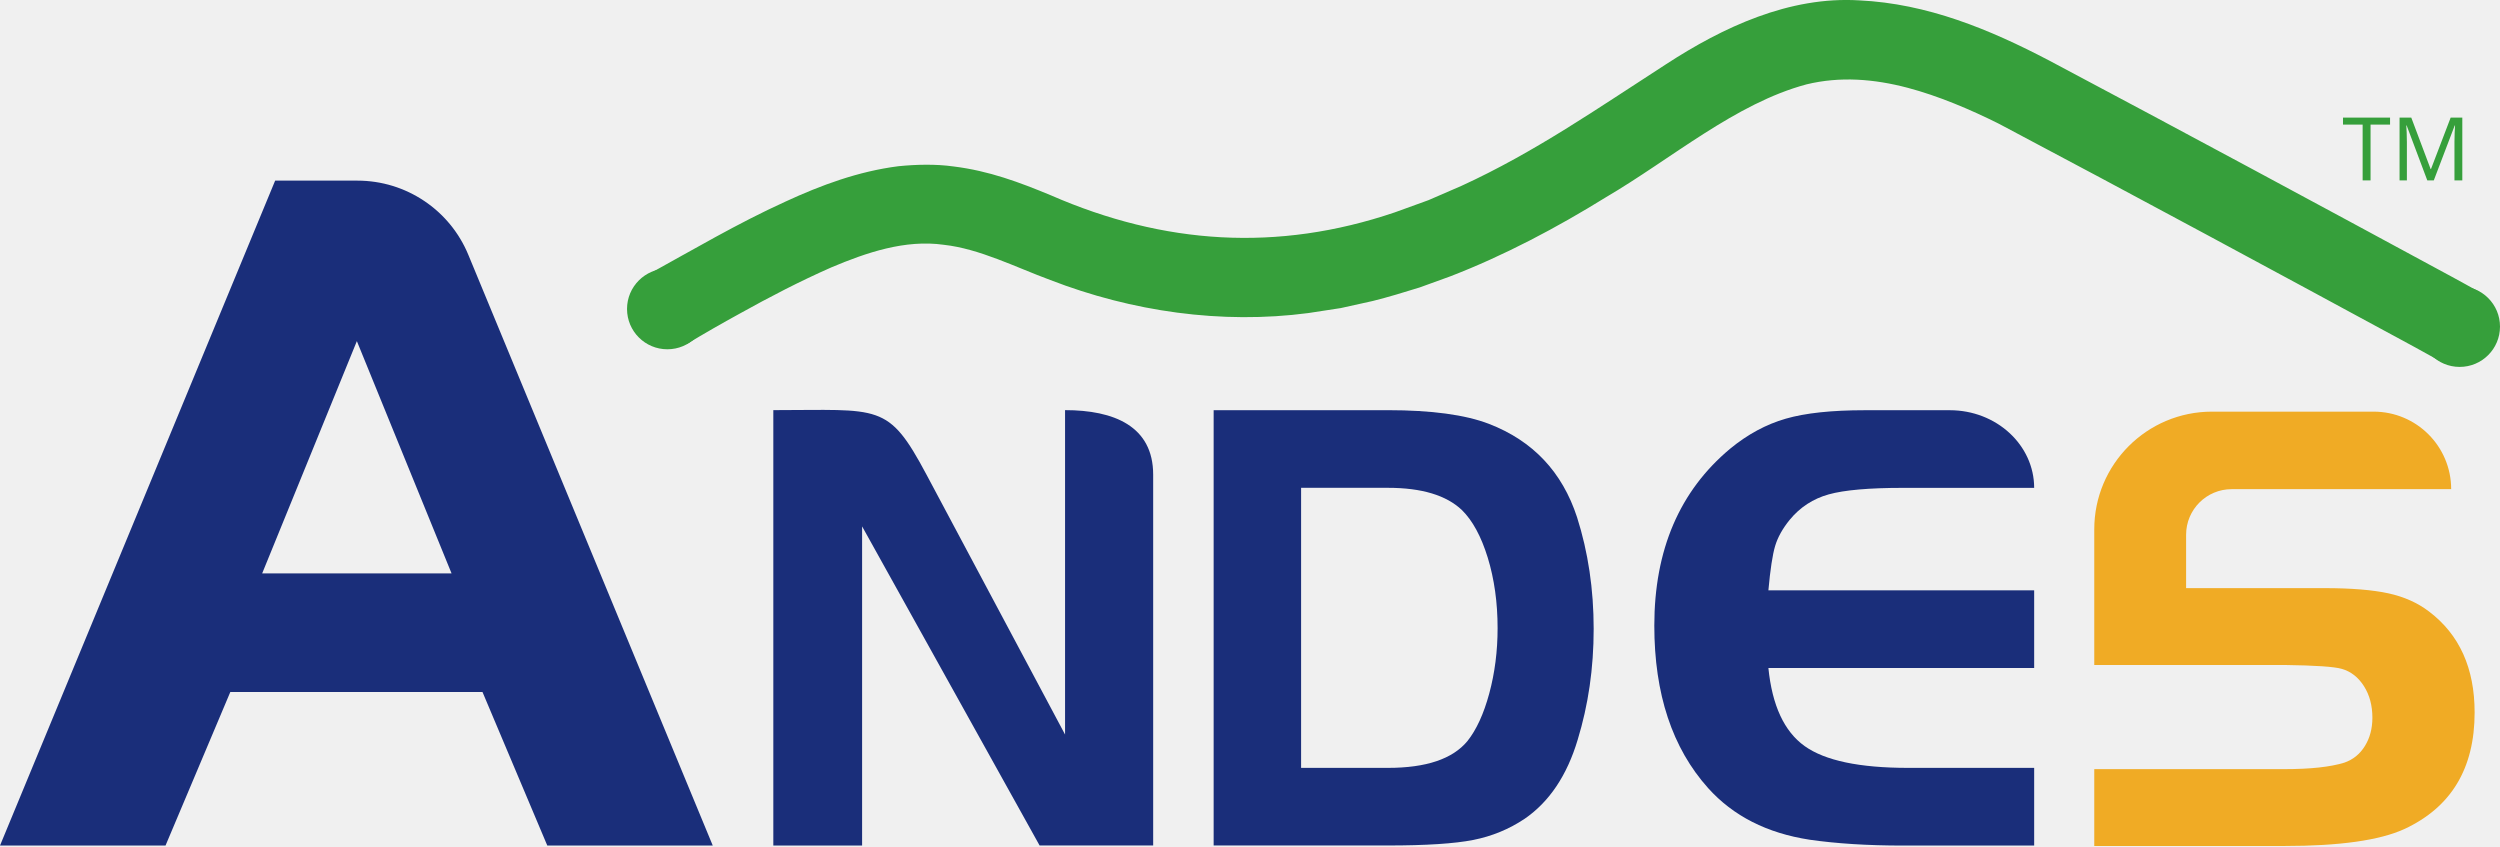
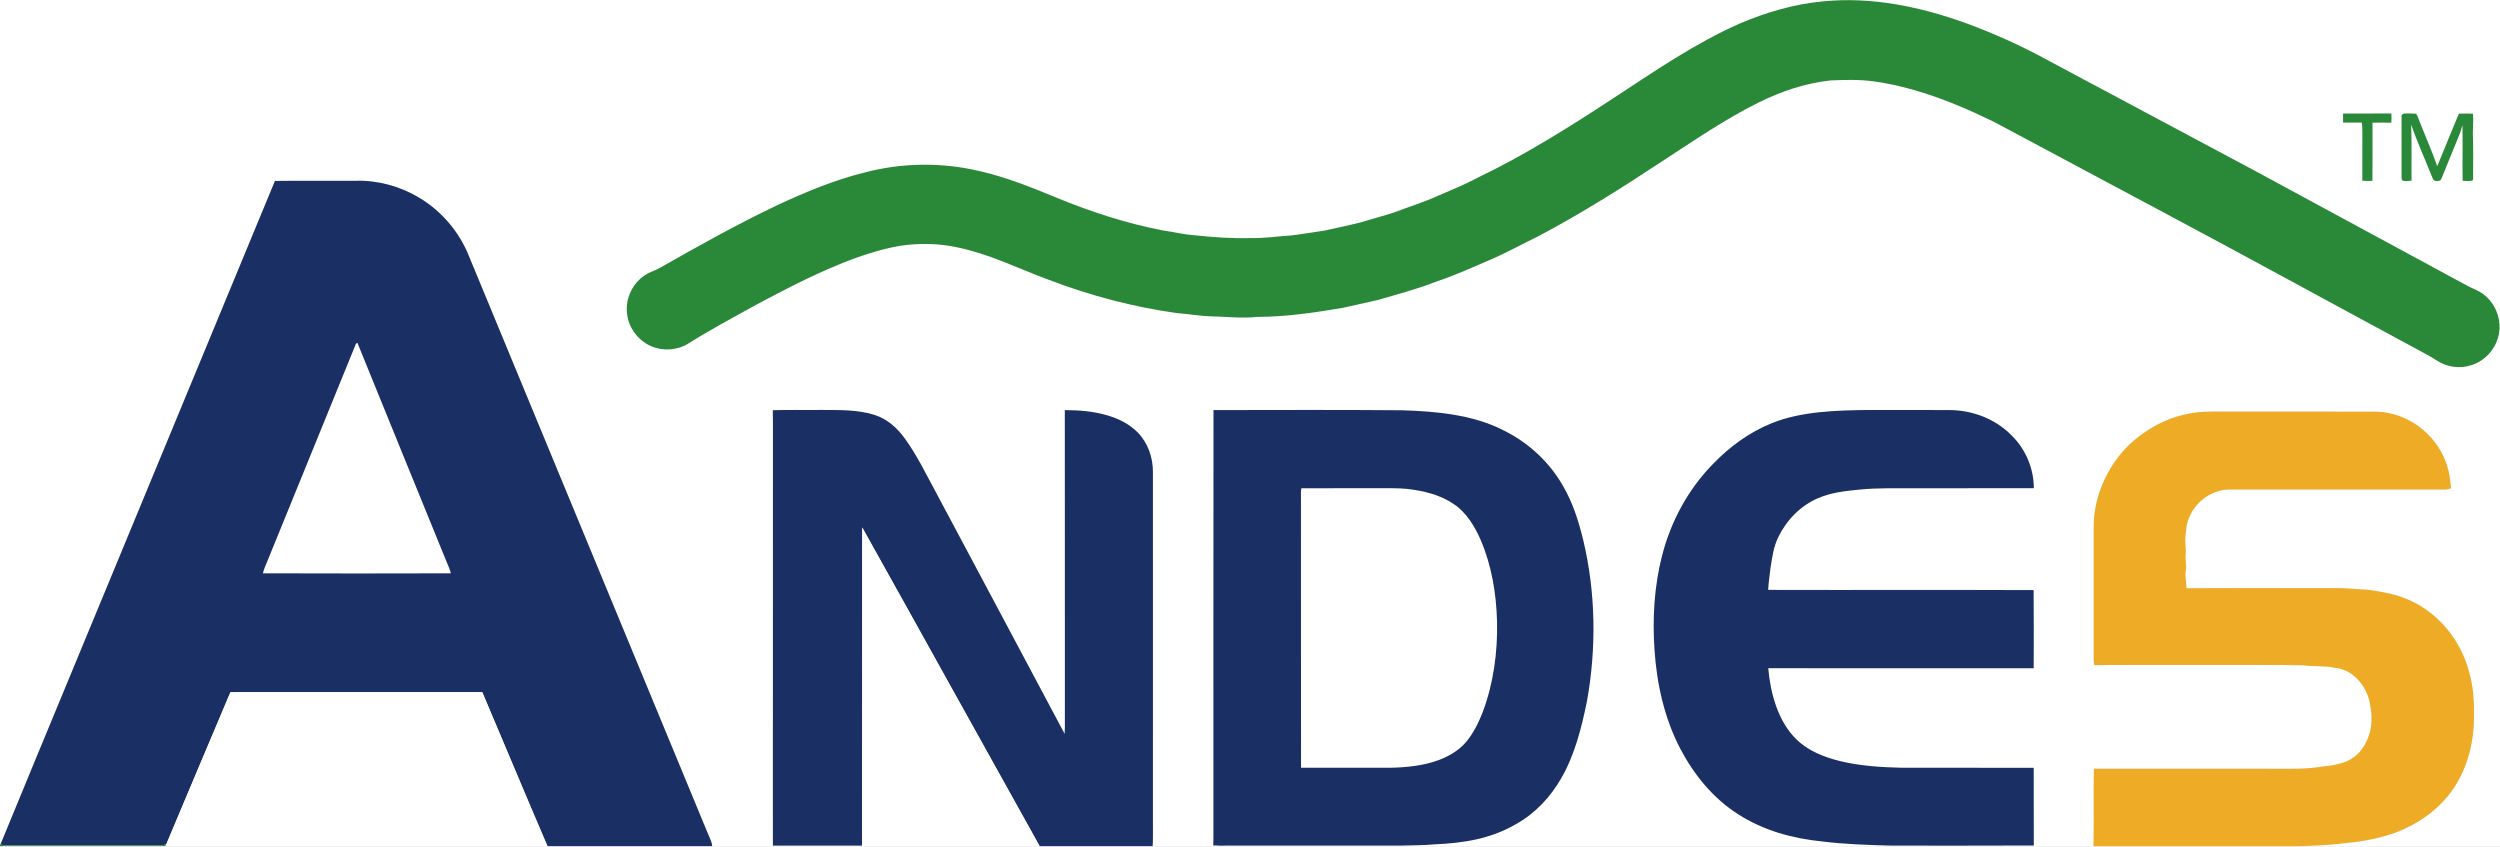
- <svg xmlns="http://www.w3.org/2000/svg" id="_圖層_1" data-name="圖層 1" viewBox="0 0 596.94 202.01">
-   <defs>
-     <style> .cls-1 { fill: #1a2e7a; } .cls-2 { font-family: MicrosoftJhengHeiBold, 'Microsoft JhengHei'; font-size: 21px; } .cls-2, .cls-3 { fill: #369f3b; } .cls-4 { fill: #f0ab25; } </style>
-   </defs>
-   <path class="cls-1" d="M0,201.9L65.7,43.13h19.64c11.6,0,22.05,6.99,26.48,17.7l58.37,141.07h-39.51l-15.47-36.66h-60.22l-15.47,36.66H0ZM85.21,81.45l-22.61,55.46h45.22l-22.61-55.46Z" />
-   <path class="cls-1" d="M205.85,125.68v76.21h-21.2v-103.96c25.54,0,27.38-1.85,36.58,15.41,9.2,17.26,33.08,62.05,33.08,62.05v-77.46c11.62,0,21.04,3.79,21.04,15.41v88.54h-27.12l-42.39-76.21Z" />
-   <path class="cls-1" d="M289.79,97.94h41.62c10.39,0,18.44,1.09,24.12,3.27,10.49,4.05,17.5,11.48,21.03,22.29,2.65,8.31,3.97,17.2,3.97,26.65s-1.28,18.18-3.82,26.49c-2.55,8.52-6.77,14.81-12.65,18.86-3.73,2.49-7.82,4.18-12.28,5.06-4.46.88-11.25,1.32-20.37,1.32h-41.62v-103.95ZM310.67,116.49v66.86h20.74c9.12,0,15.44-2.13,18.97-6.39,2.15-2.7,3.9-6.49,5.22-11.38,1.32-4.88,1.99-10.08,1.99-15.59,0-6.13-.79-11.74-2.35-16.83-1.57-5.09-3.63-8.88-6.18-11.38-3.73-3.53-9.61-5.3-17.65-5.3h-20.74Z" />
-   <path class="cls-1" d="M485.71,116.49h-31.3c-8.12,0-14.05.52-17.77,1.56-3.72,1.04-6.83,3.06-9.31,6.08-1.69,2.08-2.85,4.16-3.47,6.23-.62,2.08-1.16,5.61-1.61,10.6h63.46v18.55h-63.46c.9,8.94,3.78,15.14,8.63,18.62,4.85,3.48,13.09,5.22,24.71,5.22h30.12v18.55h-31.3c-8.46,0-15.91-.47-22.34-1.4-10.15-1.56-18.22-5.66-24.2-12.31-8.58-9.56-12.86-22.5-12.86-38.81,0-18.08,6.03-32.16,18.11-42.24,4.17-3.43,8.6-5.82,13.28-7.17,4.68-1.35,10.97-2.02,18.87-2.02h20.3c11.12,0,20.14,8.3,20.14,18.55" />
-   <path class="cls-4" d="M585.28,116.8h-52.41c-6.01,0-10.88,4.87-10.88,10.88v12.75h32.97c6.43,0,11.53.42,15.32,1.24,3.78.83,7.02,2.28,9.72,4.35,7.26,5.5,10.88,13.53,10.88,24.1,0,13.38-5.6,22.65-16.79,27.84-5.91,2.7-15.45,4.04-28.62,4.04h-45.41v-18.35h45.41c6.22,0,10.99-.52,14.31-1.55,2.07-.72,3.71-2.04,4.9-3.97,1.19-1.92,1.79-4.17,1.79-6.76,0-2.9-.67-5.42-2.02-7.54-1.35-2.12-3.11-3.5-5.29-4.12-1.76-.52-6.32-.83-13.69-.93h-45.41v-32.39c0-15.52,12.58-28.1,28.1-28.1h38.61c10.22,0,18.51,8.28,18.51,18.51" />
-   <path class="cls-3" d="M154.6,65.62c10.88-5.99,21.57-12.31,32.92-17.47,8.51-3.93,17.39-7.23,26.99-8.46,4.29-.43,8.91-.54,13.13.05,8.53,1.05,15.77,3.78,23.32,6.91,26.96,11.76,54.07,13.56,82.08,4.06,2.32-.84,5.72-2.08,8.03-2.91,1.03-.45,6.74-2.92,7.89-3.42,17.49-8.01,32.54-18.52,48.91-29.08C411.39,6.51,427.22-.93,443.94.09c16.25.76,31.15,6.93,45.27,14.32,31.54,16.73,64.86,34.69,96.28,51.7,2.17,1.19,4.22,2.3,6.64,3.67,0,0-9.64,16.37-9.64,16.37,0,0-6.1-3.37-6.1-3.37-32.38-17.54-66.67-36.07-99.12-53.24-6.86-3.43-14.44-6.64-21.77-8.58-8.07-2.12-16.12-2.76-24.13-.82-16.97,4.53-32.23,17.76-47.95,26.98-11.71,7.25-24.29,13.92-37.19,18.89-1.81.65-5.45,1.98-7.26,2.63-3.56,1.11-7.57,2.33-11.19,3.23,0,0-7.62,1.69-7.62,1.69l-7.75,1.19c-20.77,2.74-42.19-.37-61.62-7.89-8.2-3.02-16.9-7.47-25.44-8.41-9.19-1.3-18.44,1.84-26.88,5.41-7.45,3.28-14.76,7.08-21.91,11.06-4.17,2.28-8.35,4.68-12.46,7.15,0,0-9.51-16.45-9.51-16.45h0Z" />
-   <path class="cls-3" d="M168.98,73.77c0,5.32-4.31,9.63-9.63,9.63s-9.63-4.31-9.63-9.63,4.31-9.63,9.63-9.63,9.63,4.31,9.63,9.63Z" />
-   <path class="cls-3" d="M596.94,77.98c0,5.32-4.31,9.63-9.63,9.63s-9.63-4.31-9.63-9.63,4.31-9.63,9.63-9.63,9.63,4.31,9.63,9.63Z" />
-   <text class="cls-2" transform="translate(559.25 43.08)">
-     <tspan x="0" y="0">TM</tspan>
-   </text>
+ <svg xmlns="http://www.w3.org/2000/svg" version="1.1" viewBox="0 0 1758 595" width="1758.0pt" height="595.0pt">
+   <path d="M 0.00 0.00 L 1758.00 0.00 L 1758.00 595.00 L 1615.80 595.00 C 1627.58 594.73 1639.31 594.23 1650.99 592.66 C 1662.46 591.58 1673.97 589.27 1684.82 585.36 C 1698.39 580.21 1711.30 571.81 1720.63 560.61 C 1734.22 544.71 1740.12 522.62 1739.68 502.00 C 1739.83 491.99 1739.04 482.16 1736.27 472.51 C 1730.66 451.20 1716.10 432.52 1696.14 422.90 C 1686.39 418.04 1675.72 416.26 1665.01 414.71 C 1657.64 414.51 1650.39 413.41 1643.00 413.58 C 1607.86 413.60 1572.69 413.44 1537.56 413.66 C 1537.36 409.16 1536.35 405.33 1537.09 400.99 C 1537.80 397.25 1536.43 393.73 1536.93 390.02 C 1537.39 386.01 1536.36 382.04 1536.73 378.00 C 1537.21 372.75 1537.41 367.83 1539.81 363.06 C 1544.02 353.23 1553.41 346.21 1563.89 344.45 C 1566.90 344.11 1569.98 344.25 1573.00 344.23 C 1621.66 344.25 1670.35 344.21 1719.00 344.25 C 1720.66 344.34 1722.05 343.82 1723.59 343.32 C 1722.88 337.01 1722.29 330.94 1719.92 325.00 C 1712.51 304.76 1692.68 289.97 1671.00 289.49 C 1632.35 289.37 1593.66 289.47 1555.00 289.44 C 1541.68 289.35 1528.50 292.50 1516.73 298.75 C 1507.52 303.86 1499.01 310.04 1492.18 318.13 C 1479.84 332.69 1472.04 351.80 1472.31 371.00 C 1472.27 400.67 1472.32 430.34 1472.29 460.00 C 1472.22 462.58 1472.27 465.12 1472.54 467.69 C 1510.01 467.46 1547.53 467.67 1585.00 467.60 C 1596.62 467.60 1608.27 467.55 1619.88 467.84 C 1627.29 468.89 1634.66 467.94 1642.02 469.61 C 1655.18 470.78 1665.14 483.51 1666.72 496.00 C 1668.65 505.08 1667.84 514.94 1663.23 523.12 C 1660.22 528.91 1655.01 533.63 1648.87 535.88 C 1644.36 537.44 1639.75 538.44 1634.99 538.80 C 1627.06 540.12 1619.04 540.68 1611.00 540.60 C 1564.80 540.60 1518.60 540.63 1472.40 540.58 C 1472.06 558.71 1472.58 576.89 1472.14 595.00 L 810.53 595.00 C 810.89 590.32 810.69 585.69 810.74 581.00 C 810.73 498.00 810.75 415.00 810.73 332.00 C 810.79 321.72 807.22 311.46 799.98 304.03 C 794.09 298.17 786.79 294.47 778.87 292.16 C 769.26 289.24 758.76 288.42 748.77 288.40 C 748.87 361.26 748.77 434.14 748.82 507.00 C 748.84 510.02 748.82 513.04 748.65 516.06 C 718.40 459.12 687.98 402.24 657.67 345.33 C 650.99 333.01 644.65 319.93 636.42 308.56 C 631.00 300.98 624.14 294.77 615.14 291.83 C 603.34 287.95 589.33 288.35 577.00 288.28 C 565.82 288.46 554.60 288.06 543.43 288.48 C 543.53 291.32 543.55 294.16 543.53 297.00 C 543.49 396.21 543.56 495.42 543.49 594.62 C 564.40 594.67 585.30 594.65 606.20 594.63 L 606.20 595.00 L 500.82 595.00 C 500.65 592.25 499.37 590.01 498.34 587.52 C 442.25 451.98 386.16 316.44 330.09 180.89 C 323.28 163.34 310.51 148.27 294.28 138.72 C 281.02 130.90 265.42 126.63 250.00 127.13 C 231.12 127.21 212.20 126.99 193.33 127.24 C 146.67 239.83 100.01 352.71 53.40 465.35 C 35.74 508.12 17.93 550.85 0.38 593.66 L 0.00 593.23 L 0.00 0.00 Z" fill="#ffffff" />
+   <path d="M 1282.08 0.95 C 1316.18 -2.43 1350.07 4.68 1382.06 16.15 C 1402.32 23.58 1422.14 32.49 1441.04 42.93 C 1488.44 68.20 1535.83 93.48 1583.21 118.79 C 1633.99 146.21 1684.82 173.76 1735.58 201.24 C 1739.03 203.05 1742.40 204.14 1745.58 206.40 C 1755.16 212.99 1759.87 225.80 1756.70 237.01 C 1754.28 246.20 1747.07 253.89 1737.99 256.74 C 1729.84 259.51 1720.69 258.22 1713.52 253.50 C 1708.20 249.96 1702.47 247.27 1696.92 244.13 C 1637.76 212.27 1578.85 179.93 1519.53 148.36 C 1481.96 128.34 1444.41 108.22 1406.84 88.19 C 1400.74 84.72 1394.24 82.10 1387.94 78.99 C 1365.92 69.09 1341.97 60.56 1317.98 57.29 C 1307.79 55.79 1297.26 56.14 1287.00 56.57 C 1269.14 58.60 1252.29 64.27 1236.25 72.29 C 1212.83 83.93 1190.48 99.32 1168.57 113.59 C 1140.47 132.14 1111.79 150.25 1081.99 165.99 C 1070.32 171.60 1058.99 178.02 1047.07 183.03 C 1034.81 188.31 1022.70 193.82 1010.00 198.02 C 996.42 203.33 982.40 207.03 968.42 211.08 C 960.29 212.94 952.13 214.69 944.00 216.52 C 924.07 219.90 904.26 222.77 884.00 222.85 C 872.81 224.05 862.13 222.59 851.00 222.43 C 843.25 222.21 835.70 220.72 827.98 220.22 C 796.90 215.92 766.44 207.84 737.14 196.61 C 715.58 188.69 696.62 178.89 673.89 174.10 C 660.42 171.07 646.62 170.86 632.98 172.84 C 618.18 175.45 603.87 180.26 589.99 185.96 C 570.04 194.18 551.11 203.95 532.11 214.13 C 515.65 223.17 498.96 232.14 483.09 242.16 C 476.70 245.68 469.05 246.66 461.99 244.82 C 451.22 242.14 442.78 232.75 441.09 221.80 C 439.31 211.21 444.09 199.96 452.97 193.92 C 456.50 191.33 460.50 190.42 464.23 188.25 C 491.58 172.72 518.56 157.58 547.01 144.07 C 566.82 134.88 586.74 126.56 608.03 121.30 C 634.35 114.32 662.51 114.05 688.99 120.35 C 707.26 124.53 724.31 131.33 741.57 138.45 C 766.31 148.70 791.66 157.03 817.98 162.09 C 825.37 163.11 832.53 164.95 840.00 165.44 C 853.23 166.85 866.71 167.82 880.00 167.39 C 889.43 167.60 898.59 166.14 908.00 165.56 C 915.74 164.68 923.42 163.22 931.14 162.20 C 939.60 160.29 948.12 158.57 956.53 156.45 C 964.68 153.94 972.98 151.84 981.07 149.13 C 991.21 145.24 1001.67 142.04 1011.54 137.53 C 1020.78 133.50 1030.12 129.79 1039.01 125.00 C 1071.99 109.21 1103.79 89.22 1134.35 69.17 C 1163.17 50.32 1191.93 30.38 1223.48 16.51 C 1242.02 8.58 1261.96 2.79 1282.08 0.95 Z" fill="#2a8938" />
+   <path d="M 1647.64 79.86 C 1658.96 79.77 1670.29 79.89 1681.61 79.78 C 1681.78 81.97 1681.78 84.08 1681.59 86.27 C 1677.18 86.19 1672.77 86.20 1668.36 86.28 C 1668.31 99.91 1668.46 113.55 1668.29 127.18 C 1665.90 127.29 1663.55 127.26 1661.17 127.09 C 1661.22 115.40 1661.14 103.70 1661.21 92.00 C 1661.21 90.06 1661.02 88.14 1660.80 86.21 C 1656.42 86.23 1652.04 86.25 1647.66 86.20 C 1647.61 84.08 1647.60 81.97 1647.64 79.86 Z" fill="#2a8938" />
+   <path d="M 1690.48 79.83 C 1693.30 79.76 1696.17 79.68 1698.97 80.02 C 1699.78 80.82 1700.11 82.12 1700.57 83.15 C 1704.86 94.45 1709.94 105.49 1713.87 116.91 C 1718.82 104.55 1724.01 92.29 1729.05 79.97 C 1732.37 79.74 1735.69 79.77 1739.02 79.98 C 1739.39 84.67 1738.92 89.31 1738.89 94.00 C 1739.34 103.31 1739.08 112.68 1739.06 121.99 C 1739.00 123.56 1739.37 125.38 1738.79 126.85 C 1736.69 127.65 1733.96 127.12 1731.73 127.16 C 1731.53 114.10 1731.81 101.04 1731.60 87.99 C 1730.79 91.19 1729.76 94.15 1728.42 97.16 C 1724.83 105.94 1721.22 114.71 1717.69 123.52 C 1717.16 124.60 1716.83 126.11 1715.93 126.93 C 1714.05 127.62 1711.15 127.66 1710.57 125.21 C 1705.60 112.71 1699.99 100.28 1695.49 87.65 C 1696.08 100.76 1695.65 113.94 1695.80 127.07 C 1693.87 127.20 1691.83 127.42 1689.91 127.18 C 1688.32 126.44 1688.92 124.41 1688.77 123.00 C 1688.82 109.16 1688.79 95.31 1688.77 81.47 C 1688.99 80.54 1689.56 79.99 1690.48 79.83 Z" fill="#2a8938" />
+   <path d="M 193.33 127.24 C 212.20 126.99 231.12 127.21 250.00 127.13 C 265.42 126.63 281.02 130.90 294.28 138.72 C 310.51 148.27 323.28 163.34 330.09 180.89 C 386.16 316.44 442.25 451.98 498.34 587.52 C 499.37 590.01 500.65 592.25 500.82 595.00 L 384.96 595.00 C 369.49 559.06 354.47 522.74 339.12 486.73 C 281.42 486.69 223.71 486.74 166.00 486.71 C 164.67 486.71 163.34 486.75 162.01 486.82 C 147.01 522.31 131.98 557.82 117.08 593.34 C 114.15 595.05 111.25 594.36 108.00 594.47 C 75.00 594.44 42.00 594.45 9.00 594.46 C 6.25 594.37 2.87 594.93 0.38 593.66 C 17.93 550.85 35.74 508.12 53.40 465.35 C 100.01 352.71 146.67 239.83 193.33 127.24 Z" fill="#1a2f64" />
+   <path d="M 251.35 241.12 C 272.03 292.17 292.93 343.14 313.68 394.17 C 314.91 397.14 316.23 400.04 317.06 403.16 C 273.02 403.28 228.92 403.31 184.88 403.15 C 185.59 400.28 186.74 397.59 187.89 394.88 C 208.25 344.94 228.70 294.90 248.99 244.94 C 249.63 243.83 249.89 241.30 251.35 241.12 Z" fill="#ffffff" />
+   <path d="M 577.00 288.28 C 589.33 288.35 603.34 287.95 615.14 291.83 C 624.14 294.77 631.00 300.98 636.42 308.56 C 644.65 319.93 650.99 333.01 657.67 345.33 C 687.98 402.24 718.40 459.12 748.65 516.06 C 748.82 513.04 748.84 510.02 748.82 507.00 C 748.77 434.14 748.87 361.26 748.77 288.40 C 758.76 288.42 769.26 289.24 778.87 292.16 C 786.79 294.47 794.09 298.17 799.98 304.03 C 807.22 311.46 810.79 321.72 810.73 332.00 C 810.75 415.00 810.73 498.00 810.74 581.00 C 810.69 585.69 810.89 590.32 810.53 595.00 L 731.07 595.00 C 689.41 520.41 648.01 445.47 606.30 370.92 C 606.16 445.48 606.35 520.08 606.20 594.63 C 585.30 594.65 564.40 594.67 543.49 594.62 C 543.56 495.42 543.49 396.21 543.53 297.00 C 543.55 294.16 543.53 291.32 543.43 288.48 C 554.60 288.06 565.82 288.46 577.00 288.28 Z" fill="#1a2f64" />
+   <path d="M 853.33 288.37 C 897.54 288.34 941.80 288.11 986.00 288.51 C 1009.49 289.22 1035.44 291.52 1056.68 302.33 C 1074.18 310.81 1089.09 324.32 1098.81 341.20 C 1105.97 353.27 1110.01 366.26 1113.33 379.81 C 1122.16 416.74 1122.68 455.75 1115.95 493.07 C 1112.27 511.26 1107.36 530.83 1098.01 547.00 C 1090.30 560.56 1079.45 572.15 1065.72 579.71 C 1048.12 589.91 1029.04 592.87 1008.99 593.73 C 1000.68 594.49 992.36 594.40 984.00 594.64 C 943.33 594.65 902.67 594.64 862.00 594.65 C 859.05 594.68 856.11 594.69 853.17 594.48 C 853.34 590.32 853.26 586.16 853.27 582.00 C 853.31 484.44 853.19 385.80 853.33 288.37 Z" fill="#1a2f64" />
+   <path d="M 1313.00 288.31 C 1332.27 288.33 1351.55 288.25 1370.82 288.36 C 1387.13 288.42 1403.24 294.55 1414.69 306.33 C 1424.55 316.03 1430.14 329.46 1430.20 343.29 C 1396.13 343.38 1362.06 343.29 1328.00 343.34 C 1321.27 343.44 1314.57 343.56 1307.88 344.25 C 1297.97 345.22 1287.68 346.31 1278.47 350.31 C 1266.22 355.50 1256.36 365.71 1250.56 377.57 C 1247.16 384.47 1246.27 391.50 1245.08 399.01 C 1244.44 404.28 1243.65 409.50 1243.37 414.81 C 1305.56 414.99 1367.86 414.70 1430.04 414.96 C 1430.24 433.27 1430.12 451.61 1430.10 469.93 C 1367.88 469.91 1305.65 469.98 1243.43 469.89 C 1244.94 487.35 1250.24 507.22 1263.15 519.83 C 1271.62 528.14 1282.54 532.35 1293.86 535.19 C 1307.80 538.58 1322.69 539.55 1337.00 539.87 C 1368.04 539.93 1399.08 539.83 1430.11 539.91 C 1430.19 558.13 1430.07 576.35 1430.17 594.56 C 1396.79 594.76 1363.38 594.60 1330.00 594.64 C 1313.67 594.21 1297.22 593.71 1281.01 591.67 C 1260.39 589.63 1239.90 583.90 1222.35 572.64 C 1204.59 561.35 1191.28 544.92 1181.54 526.44 C 1170.43 505.12 1165.00 480.88 1163.45 457.00 C 1161.92 434.96 1163.24 412.27 1168.74 390.83 C 1174.91 366.72 1186.98 344.26 1204.42 326.42 C 1216.25 314.14 1229.97 304.03 1245.85 297.61 C 1266.47 289.26 1291.04 288.58 1313.00 288.31 Z" fill="#1a2f64" />
+   <path d="M 1555.00 289.44 C 1593.66 289.47 1632.35 289.37 1671.00 289.49 C 1692.68 289.97 1712.51 304.76 1719.92 325.00 C 1722.29 330.94 1722.88 337.01 1723.59 343.32 C 1722.05 343.82 1720.66 344.34 1719.00 344.25 C 1670.35 344.21 1621.66 344.25 1573.00 344.23 C 1569.98 344.25 1566.90 344.11 1563.89 344.45 C 1553.41 346.21 1544.02 353.23 1539.81 363.06 C 1537.41 367.83 1537.21 372.75 1536.73 378.00 C 1536.36 382.04 1537.39 386.01 1536.93 390.02 C 1536.43 393.73 1537.80 397.25 1537.09 400.99 C 1536.35 405.33 1537.36 409.16 1537.56 413.66 C 1572.69 413.44 1607.86 413.60 1643.00 413.58 C 1650.39 413.41 1657.64 414.51 1665.01 414.71 C 1675.72 416.26 1686.39 418.04 1696.14 422.90 C 1716.10 432.52 1730.66 451.20 1736.27 472.51 C 1739.04 482.16 1739.83 491.99 1739.68 502.00 C 1740.12 522.62 1734.22 544.71 1720.63 560.61 C 1711.30 571.81 1698.39 580.21 1684.82 585.36 C 1673.97 589.27 1662.46 591.58 1650.99 592.66 C 1639.31 594.23 1627.58 594.73 1615.80 595.00 L 1472.14 595.00 C 1472.58 576.89 1472.06 558.71 1472.40 540.58 C 1518.60 540.63 1564.80 540.60 1611.00 540.60 C 1619.04 540.68 1627.06 540.12 1634.99 538.80 C 1639.75 538.44 1644.36 537.44 1648.87 535.88 C 1655.01 533.63 1660.22 528.91 1663.23 523.12 C 1667.84 514.94 1668.65 505.08 1666.72 496.00 C 1665.14 483.51 1655.18 470.78 1642.02 469.61 C 1634.66 467.94 1627.29 468.89 1619.88 467.84 C 1608.27 467.55 1596.62 467.60 1585.00 467.60 C 1547.53 467.67 1510.01 467.46 1472.54 467.69 C 1472.27 465.12 1472.22 462.58 1472.29 460.00 C 1472.32 430.34 1472.27 400.67 1472.31 371.00 C 1472.04 351.80 1479.84 332.69 1492.18 318.13 C 1499.01 310.04 1507.52 303.86 1516.73 298.75 C 1528.50 292.50 1541.68 289.35 1555.00 289.44 Z" fill="#eeab26" />
+   <path d="M 915.13 343.37 C 933.04 343.26 951.07 343.36 969.00 343.32 C 975.77 343.37 982.78 343.12 989.49 343.79 C 1001.10 345.17 1012.69 347.83 1022.45 354.58 C 1031.16 360.37 1037.19 370.38 1041.27 379.81 C 1049.00 397.91 1052.18 417.41 1052.72 437.00 C 1053.20 458.52 1050.24 480.65 1042.61 500.85 C 1039.73 508.27 1035.98 515.75 1030.86 521.89 C 1025.79 527.73 1018.76 531.88 1011.56 534.54 C 1001.04 538.44 989.16 539.63 978.00 539.88 C 956.97 539.90 935.92 539.88 914.89 539.89 C 914.78 476.60 914.89 413.29 914.83 350.00 C 914.87 347.83 914.62 345.49 915.13 343.37 Z" fill="#ffffff" />
+   <path d="M 606.30 370.92 C 648.01 445.47 689.41 520.41 731.07 595.00 L 606.20 595.00 L 606.20 594.63 C 606.35 520.08 606.16 445.48 606.30 370.92 Z" fill="#ffffff" />
+   <path d="M 162.01 486.82 C 163.34 486.75 164.67 486.71 166.00 486.71 C 223.71 486.74 281.42 486.69 339.12 486.73 C 354.47 522.74 369.49 559.06 384.96 595.00 L 116.19 595.00 L 117.08 593.34 C 131.98 557.82 147.01 522.31 162.01 486.82 Z" fill="#ffffff" />
+   <path d="M 0.00 593.23 L 0.38 593.66 C 2.87 594.93 6.25 594.37 9.00 594.46 C 42.00 594.45 75.00 594.44 108.00 594.47 C 111.25 594.36 114.15 595.05 117.08 593.34 L 116.19 595.00 L 0.00 595.00 L 0.00 593.23 Z" fill="#2a8938" />
</svg>
